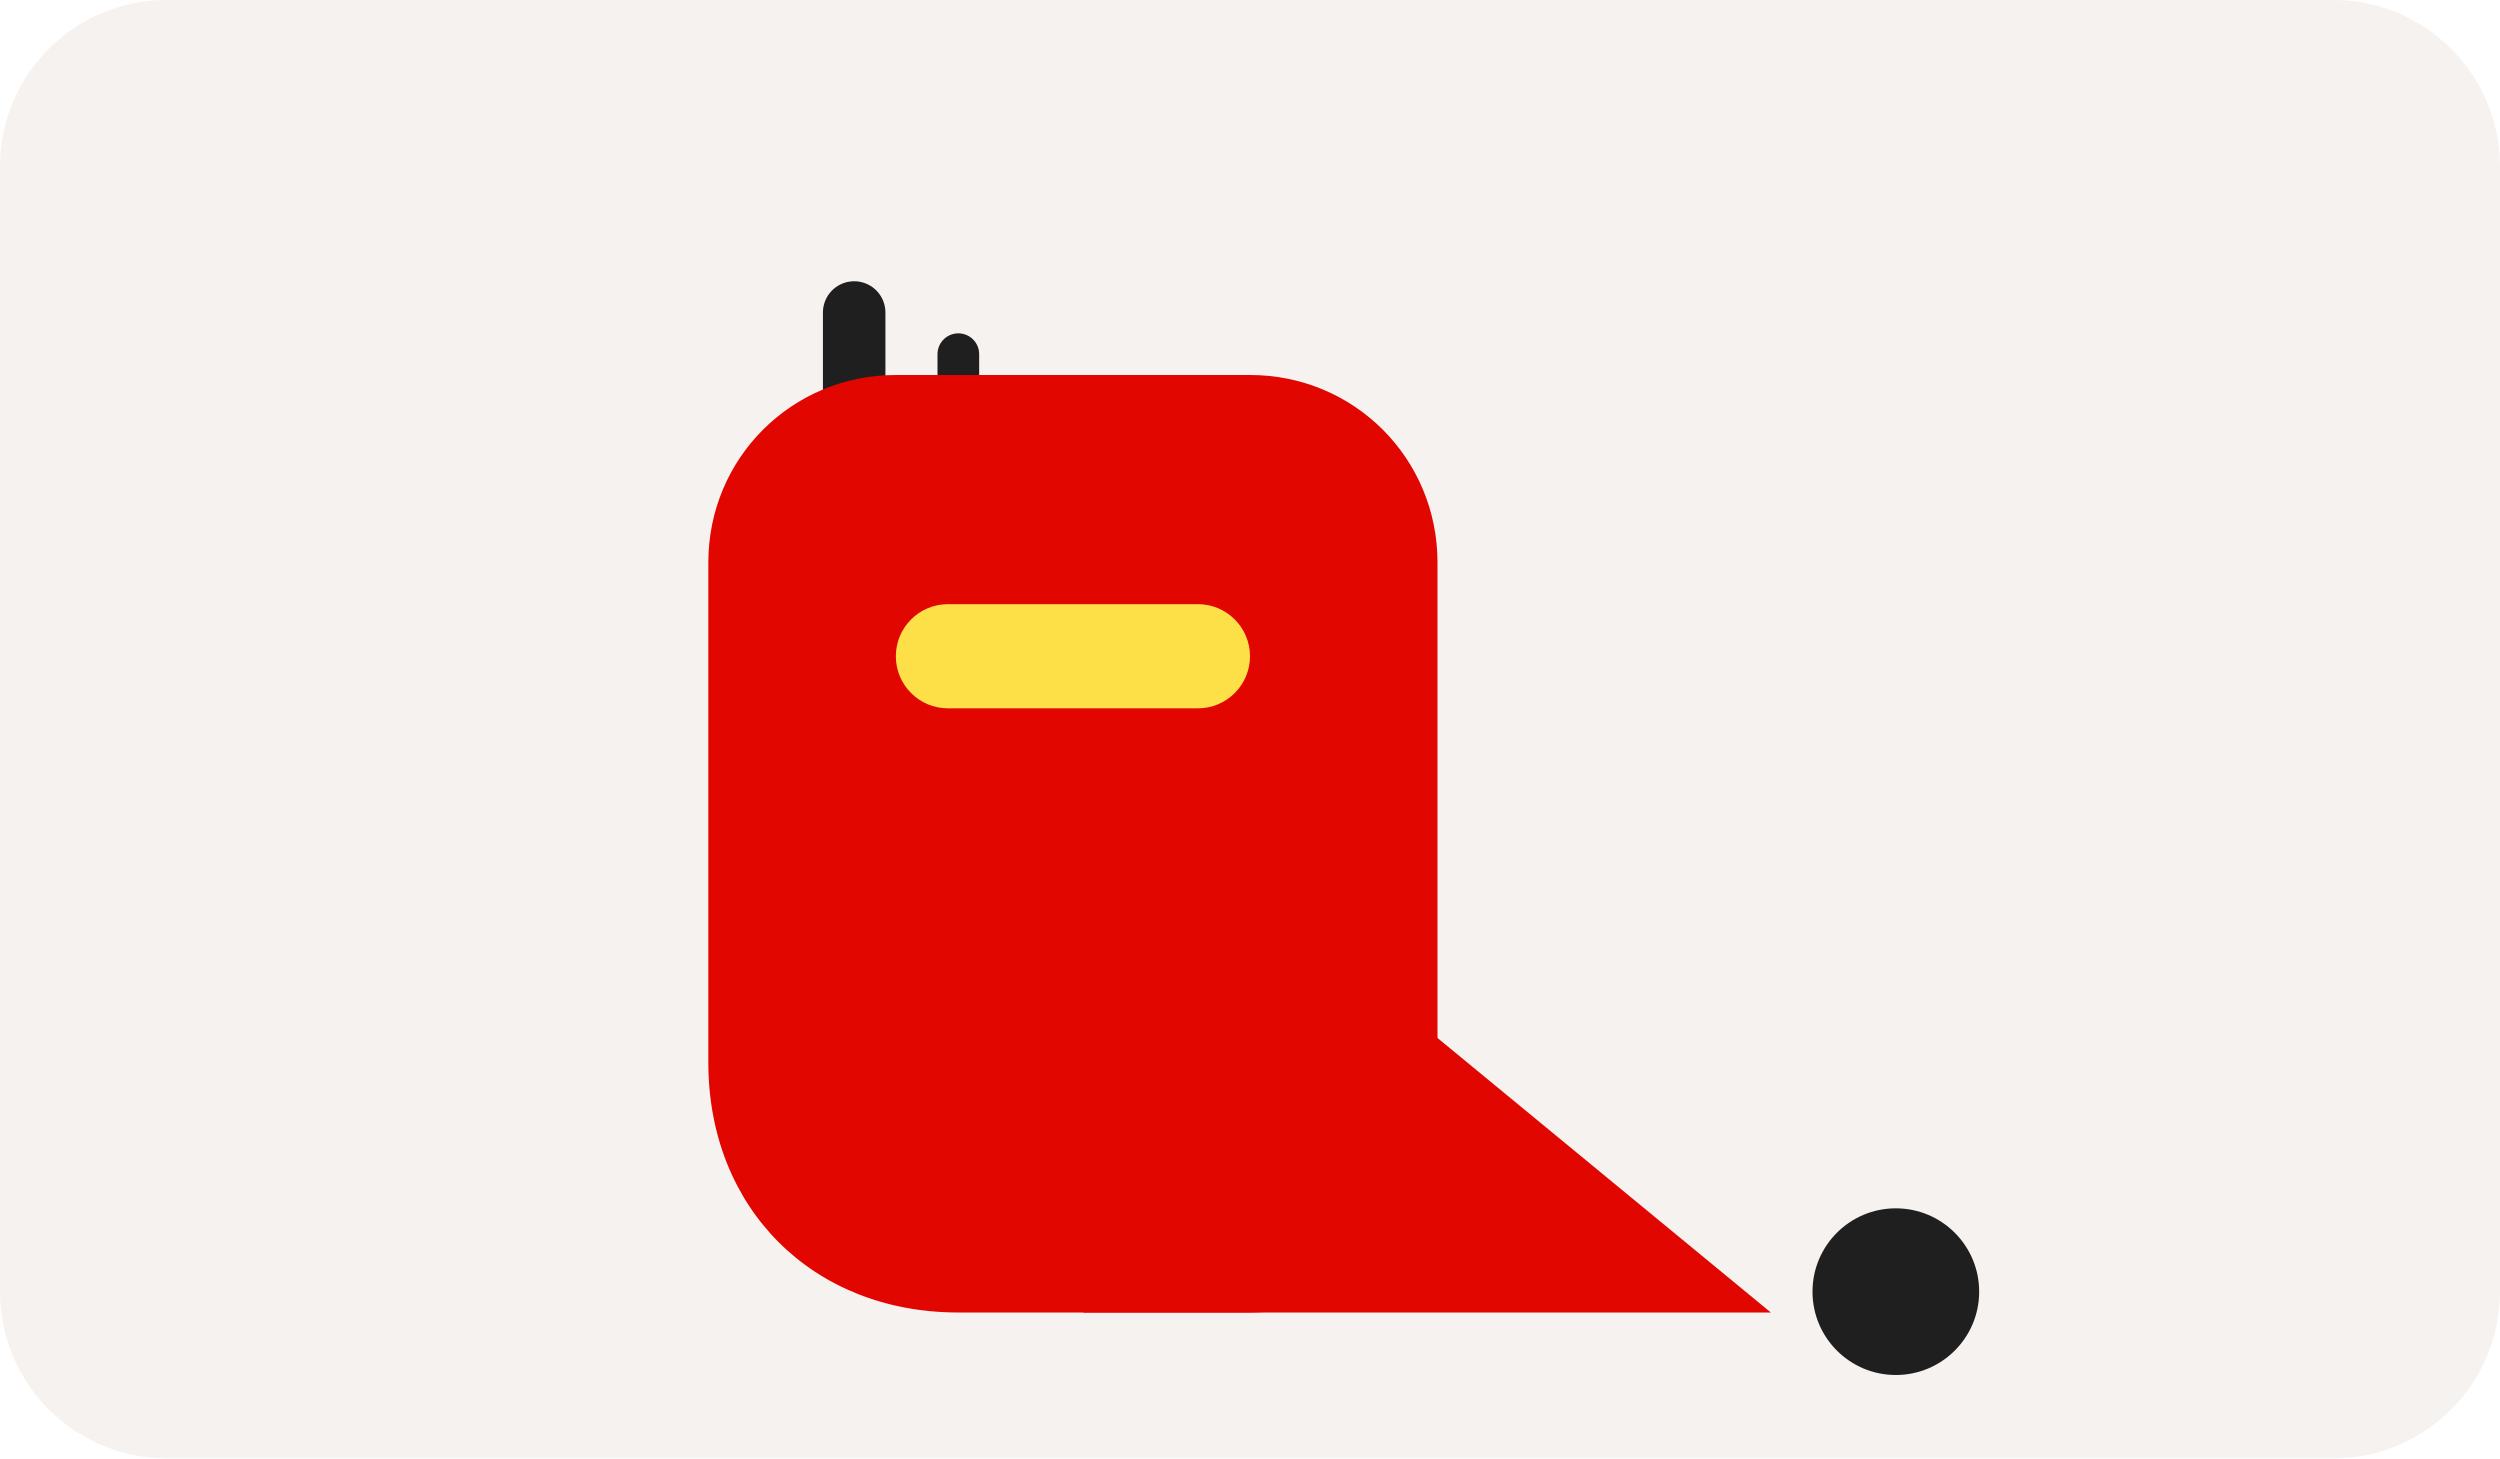
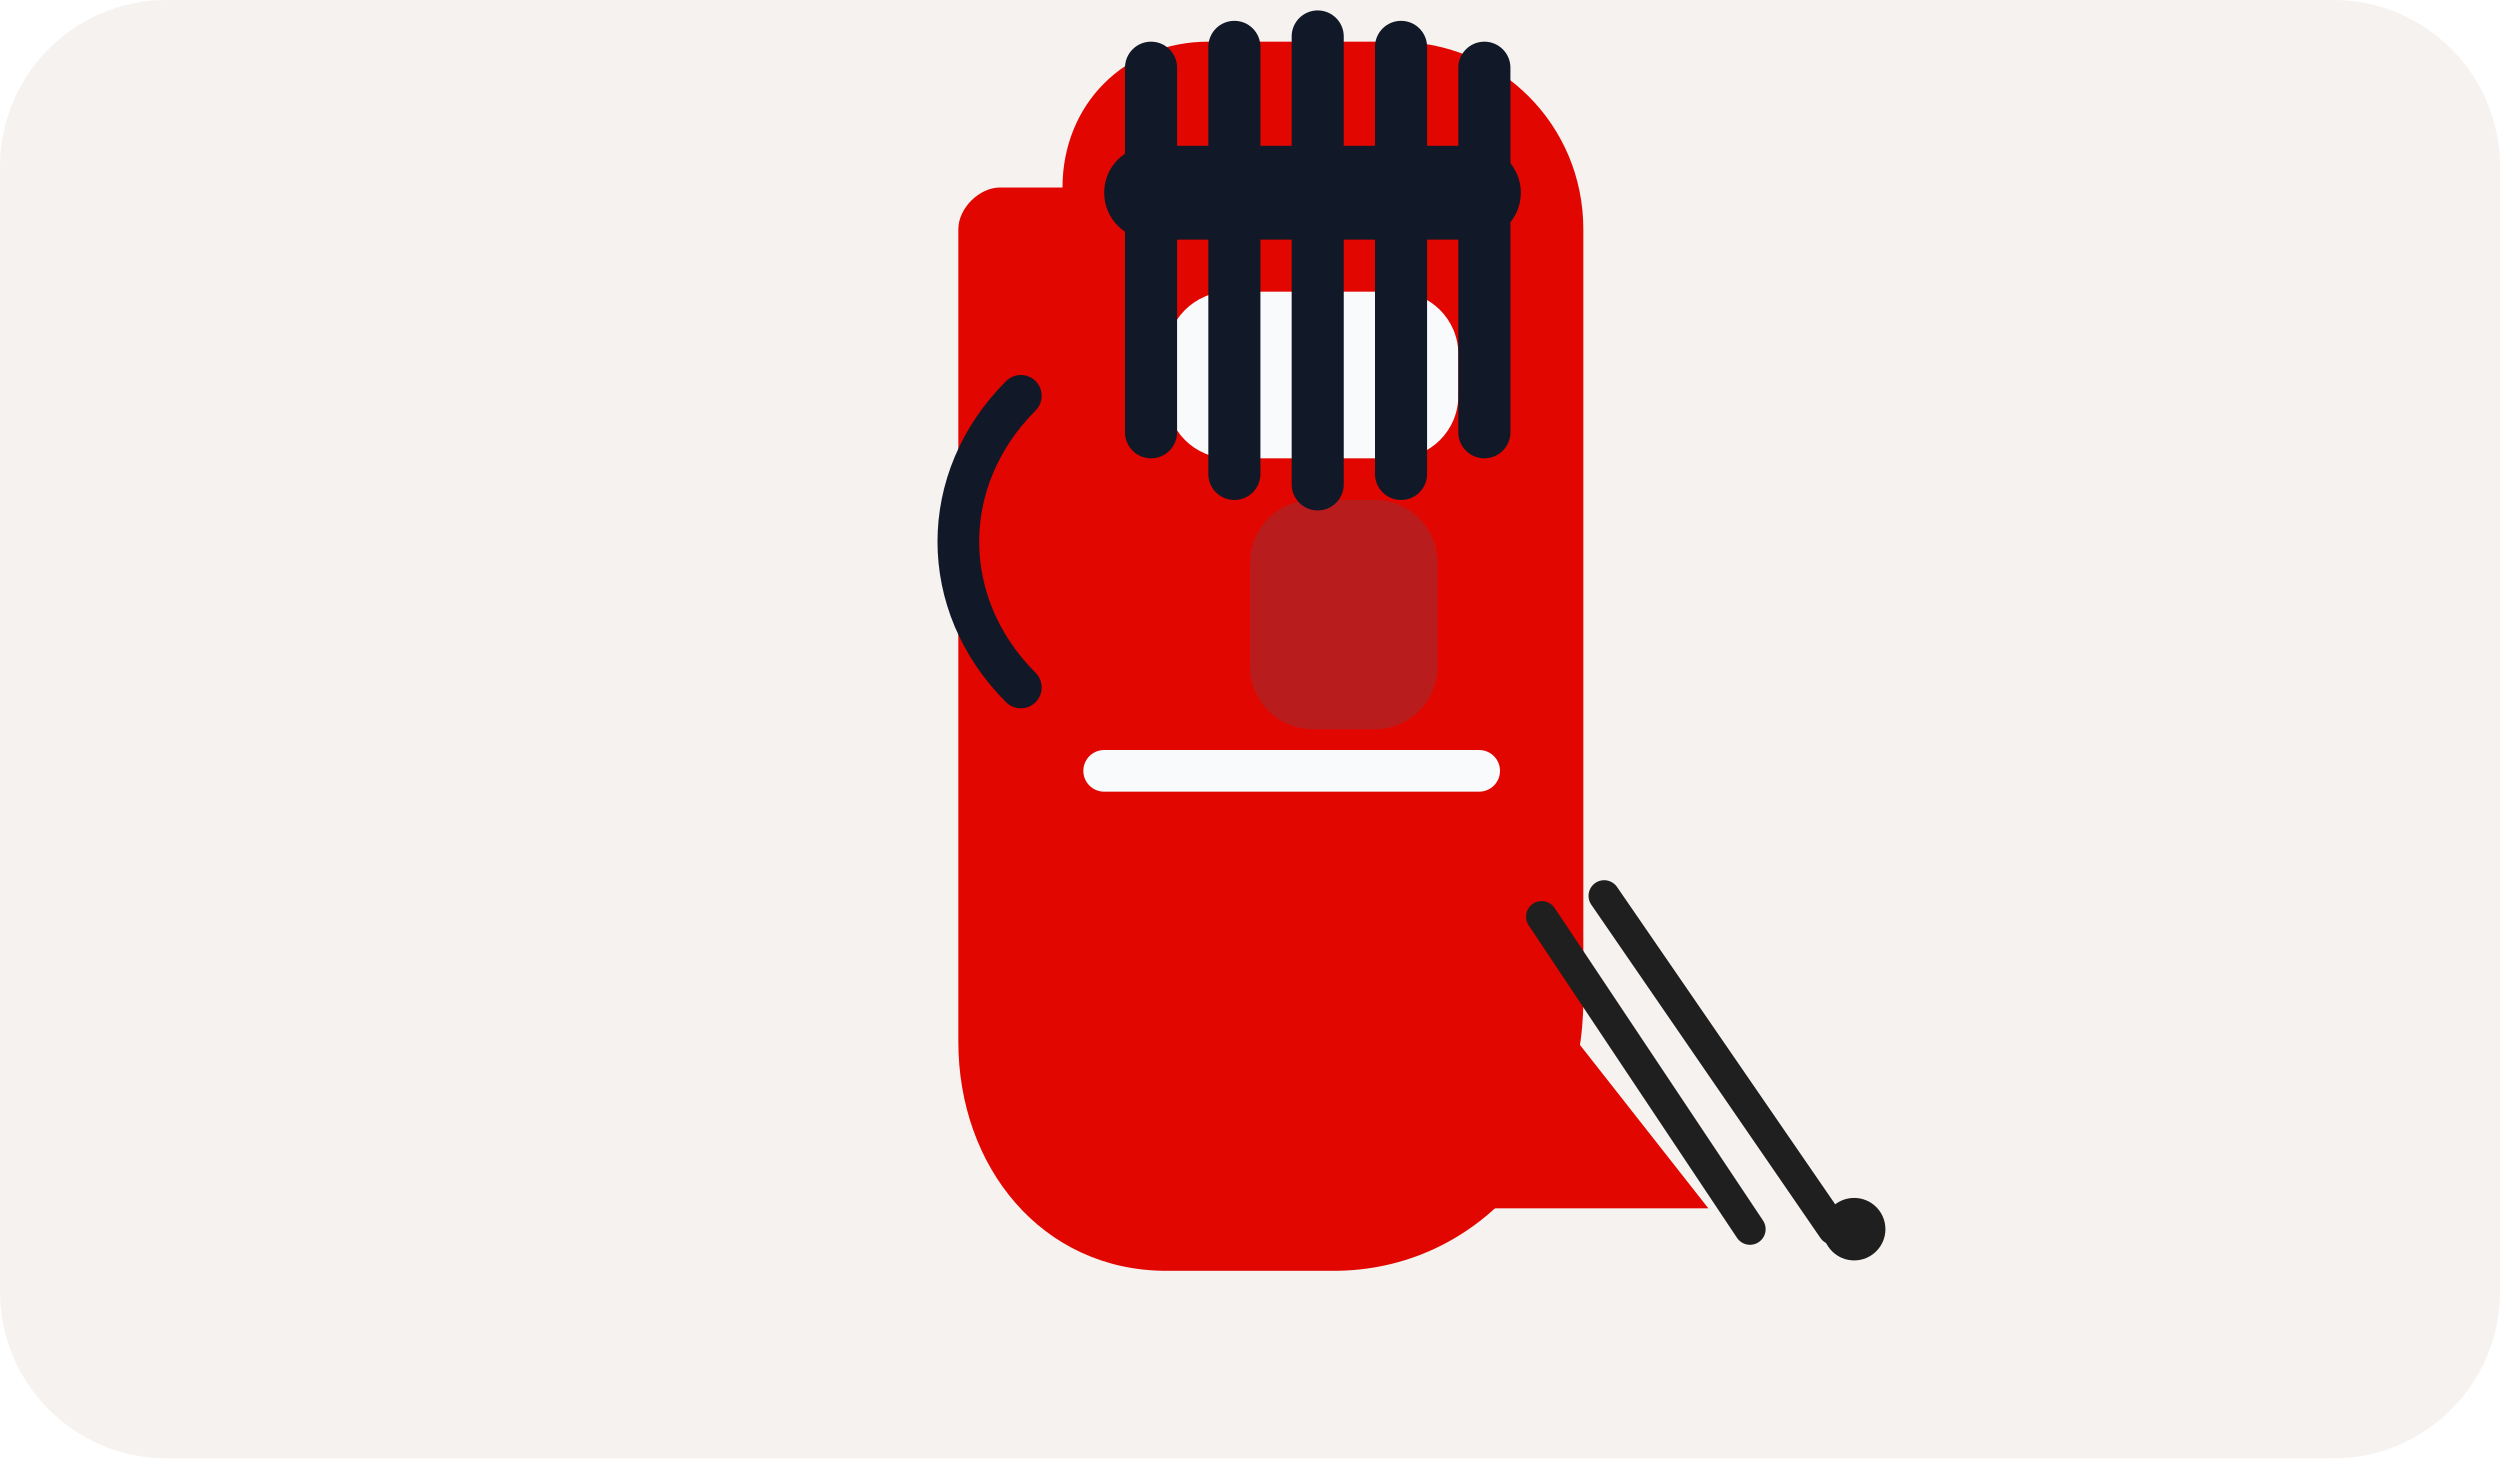
<svg xmlns="http://www.w3.org/2000/svg" width="240" height="140" viewBox="0 0 240 140" fill="none">
  <rect width="240" height="140" rx="16" fill="#F6F2EF" />
-   <path d="M82 30L82 96" stroke="#1F1F1F" stroke-width="6" stroke-linecap="round" />
-   <path d="M92 34L92 100" stroke="#1F1F1F" stroke-width="4" stroke-linecap="round" />
-   <path d="M102 38L102 104" stroke="#1F1F1F" stroke-width="4" stroke-linecap="round" />
-   <path d="M68 54C68 44 76 36 86 36H120C130 36 138 44 138 54V108C138 118 130 126 120 126H92C78 126 68 116 68 102V54Z" fill="#E10600" />
-   <rect x="86" y="58" width="34" height="10" rx="5" fill="#FDE047" />
-   <path d="M136 98L170 126H104L120 102" fill="#E10600" />
-   <circle cx="182" cy="124" r="8" fill="#1F1F1F" />
+   <g transform="translate(0 -2)">
+     <path d="M102 20C102 12 108 6 116 6H134C144 6 152 14 152 24V98C152 112 142 124 128 124H112C100 124 92 114 92 102V24C92 22 94 20 96 20H102Z" fill="#E10600" />
+     <rect x="106" y="16" width="40" height="9" rx="4.5" fill="#111827" />
+     <rect x="112" y="30" width="28" height="16" rx="6" fill="#F8FAFC" />
+     <rect x="120" y="50" width="18" height="22" rx="6" fill="#B91C1C" />
+     <path d="M106 76L142 76" stroke="#F8FAFC" stroke-width="4" stroke-linecap="round" />
+     <path d="M98 40C90 48 90 60 98 68" stroke="#111827" stroke-width="4" stroke-linecap="round" />
+     <rect x="108" y="6" width="5" height="40" rx="2.5" fill="#111827" />
+     <rect x="116" y="4" width="5" height="46" rx="2.5" fill="#111827" />
+     <rect x="124" y="3" width="5" height="48" rx="2.5" fill="#111827" />
+     <rect x="132" y="4" width="5" height="46" rx="2.5" fill="#111827" />
+     <rect x="140" y="6" width="5" height="40" rx="2.5" fill="#111827" />
+     <path d="M142 90L164 118H106L118 100" fill="#E10600" />
+     <path d="M154 88L176 120" stroke="#1F1F1F" stroke-width="3" stroke-linecap="round" />
+     <path d="M148 90L168 120" stroke="#1F1F1F" stroke-width="3" stroke-linecap="round" />
+     <circle cx="178" cy="120" r="3" fill="#1F1F1F" />
+   </g>
</svg>
